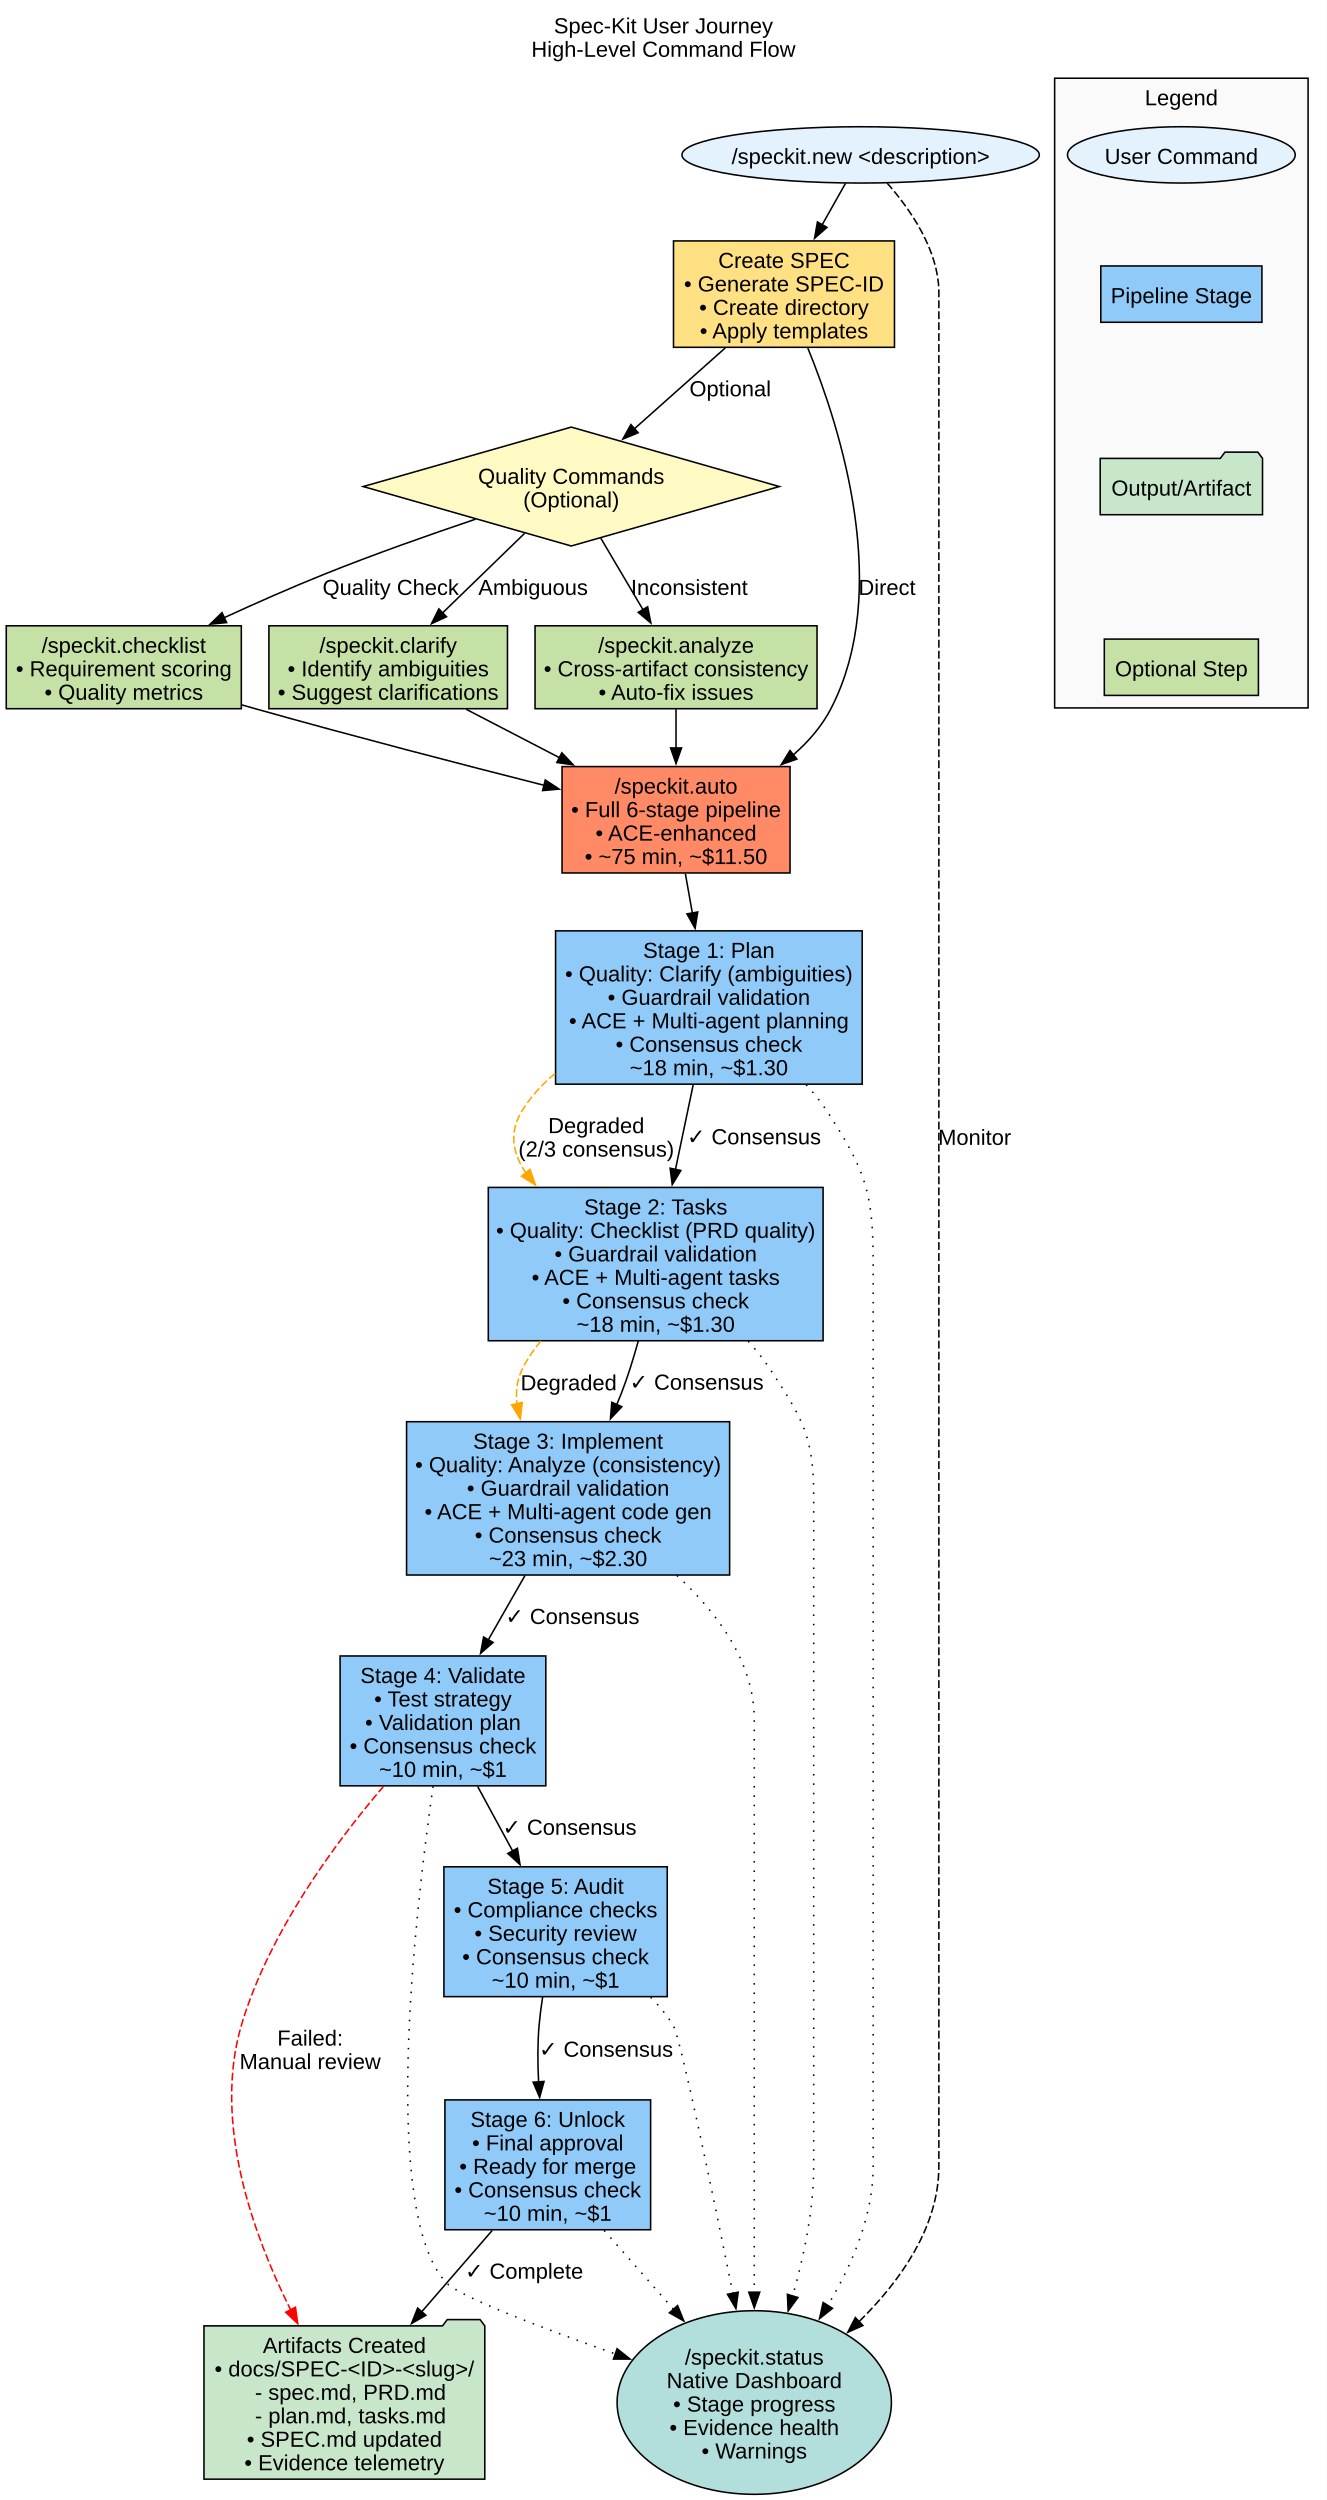
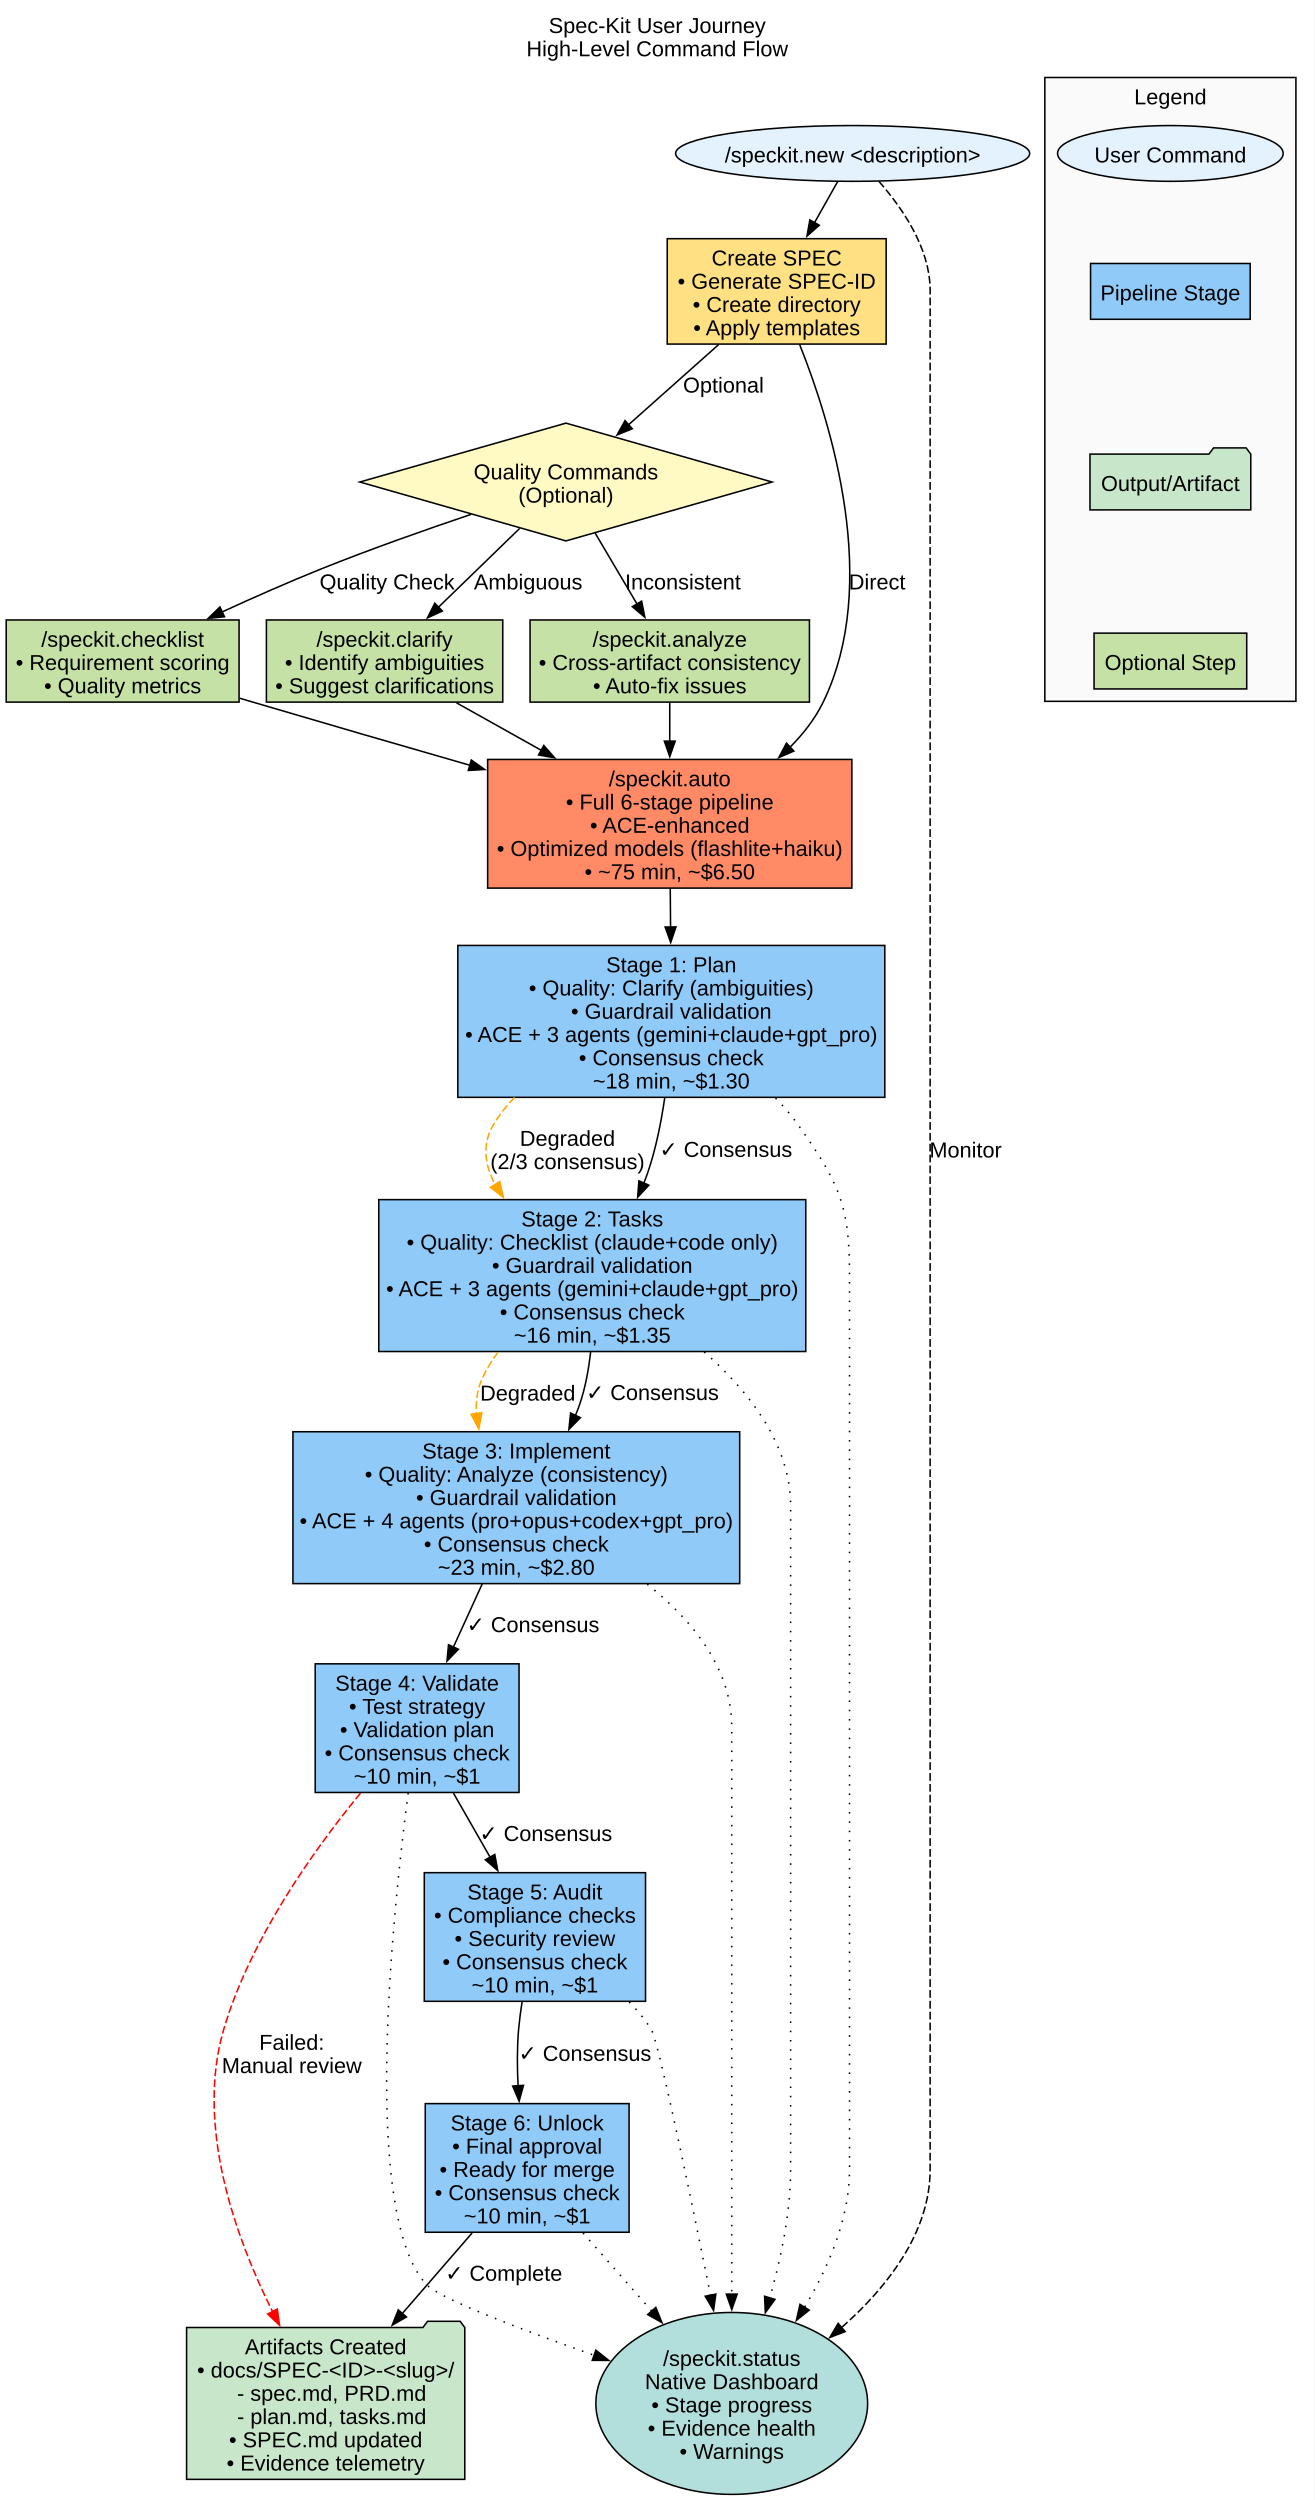
- <svg xmlns="http://www.w3.org/2000/svg" width="848pt" height="1598pt" viewBox="0.00 0.00 848.00 1598.00">
-   <g id="graph0" class="graph" transform="scale(1 1) rotate(0) translate(4 1594.38)">
-     <polygon fill="white" stroke="none" points="-4,4 -4,-1594.38 844.12,-1594.38 844.12,4 -4,4" />
-     <text xml:space="preserve" text-anchor="middle" x="420.06" y="-1573.08" font-family="Arial" font-size="14.00">Spec-Kit User Journey</text>
-     <text xml:space="preserve" text-anchor="middle" x="420.06" y="-1558.08" font-family="Arial" font-size="14.00">High-Level Command Flow</text>
+ <svg xmlns="http://www.w3.org/2000/svg" width="848pt" height="1613pt" viewBox="0.00 0.00 848.00 1613.00">
+   <g id="graph0" class="graph" transform="scale(1 1) rotate(0) translate(4 1609.38)">
+     <polygon fill="white" stroke="none" points="-4,4 -4,-1609.38 844.12,-1609.38 844.12,4 -4,4" />
+     <text xml:space="preserve" text-anchor="middle" x="420.06" y="-1588.08" font-family="Arial" font-size="14.00">Spec-Kit User Journey</text>
+     <text xml:space="preserve" text-anchor="middle" x="420.06" y="-1573.08" font-family="Arial" font-size="14.00">High-Level Command Flow</text>
    <g id="clust1" class="cluster">
-       <polygon fill="#fafafa" stroke="black" points="670.12,-1141.88 670.12,-1544.38 832.12,-1544.38 832.12,-1141.88 670.12,-1141.88" />
-       <text xml:space="preserve" text-anchor="middle" x="751.12" y="-1527.08" font-family="Arial" font-size="14.00">Legend</text>
+       <polygon fill="#fafafa" stroke="black" points="670.12,-1156.88 670.12,-1559.38 832.12,-1559.38 832.12,-1156.88 670.12,-1156.88" />
+       <text xml:space="preserve" text-anchor="middle" x="751.12" y="-1542.08" font-family="Arial" font-size="14.00">Legend</text>
    </g>
    <g id="node1" class="node">
-       <ellipse fill="#e3f2fd" stroke="black" cx="546.12" cy="-1495.38" rx="114.23" ry="18" />
-       <text xml:space="preserve" text-anchor="middle" x="546.12" y="-1489.58" font-family="Arial" font-size="14.00">/speckit.new &lt;description&gt;</text>
+       <ellipse fill="#e3f2fd" stroke="black" cx="546.12" cy="-1510.38" rx="114.23" ry="18" />
+       <text xml:space="preserve" text-anchor="middle" x="546.12" y="-1504.58" font-family="Arial" font-size="14.00">/speckit.new &lt;description&gt;</text>
    </g>
    <g id="node2" class="node">
-       <polygon fill="#ffe082" stroke="black" points="567.75,-1440.38 426.5,-1440.38 426.5,-1372.38 567.75,-1372.38 567.75,-1440.38" />
-       <text xml:space="preserve" text-anchor="middle" x="497.12" y="-1423.08" font-family="Arial" font-size="14.00">Create SPEC</text>
-       <text xml:space="preserve" text-anchor="middle" x="497.12" y="-1408.08" font-family="Arial" font-size="14.00">• Generate SPEC-ID</text>
-       <text xml:space="preserve" text-anchor="middle" x="497.12" y="-1393.08" font-family="Arial" font-size="14.00">• Create directory</text>
-       <text xml:space="preserve" text-anchor="middle" x="497.12" y="-1378.08" font-family="Arial" font-size="14.00">• Apply templates</text>
+       <polygon fill="#ffe082" stroke="black" points="567.75,-1455.38 426.5,-1455.38 426.5,-1387.38 567.75,-1387.38 567.75,-1455.38" />
+       <text xml:space="preserve" text-anchor="middle" x="497.12" y="-1438.08" font-family="Arial" font-size="14.00">Create SPEC</text>
+       <text xml:space="preserve" text-anchor="middle" x="497.12" y="-1423.08" font-family="Arial" font-size="14.00">• Generate SPEC-ID</text>
+       <text xml:space="preserve" text-anchor="middle" x="497.12" y="-1408.08" font-family="Arial" font-size="14.00">• Create directory</text>
+       <text xml:space="preserve" text-anchor="middle" x="497.12" y="-1393.08" font-family="Arial" font-size="14.00">• Apply templates</text>
    </g>
    <g id="edge1" class="edge">
-       <path fill="none" stroke="black" d="M536.44,-1477.19C532.1,-1469.47 526.75,-1459.98 521.42,-1450.52" />
-       <polygon fill="black" stroke="black" points="524.61,-1449.05 516.66,-1442.06 518.51,-1452.49 524.61,-1449.05" />
+       <path fill="none" stroke="black" d="M536.44,-1492.19C532.1,-1484.47 526.75,-1474.98 521.42,-1465.52" />
+       <polygon fill="black" stroke="black" points="524.61,-1464.05 516.66,-1457.06 518.51,-1467.49 524.61,-1464.05" />
    </g>
    <g id="node15" class="node">
-       <ellipse fill="#b2dfdb" stroke="black" cx="478.12" cy="-58.69" rx="87.68" ry="58.69" />
-       <text xml:space="preserve" text-anchor="middle" x="478.12" y="-82.89" font-family="Arial" font-size="14.00">/speckit.status</text>
-       <text xml:space="preserve" text-anchor="middle" x="478.12" y="-67.89" font-family="Arial" font-size="14.00">Native Dashboard</text>
-       <text xml:space="preserve" text-anchor="middle" x="478.12" y="-52.89" font-family="Arial" font-size="14.00">• Stage progress</text>
-       <text xml:space="preserve" text-anchor="middle" x="478.12" y="-37.89" font-family="Arial" font-size="14.00">• Evidence health</text>
-       <text xml:space="preserve" text-anchor="middle" x="478.12" y="-22.89" font-family="Arial" font-size="14.00">• Warnings</text>
+       <ellipse fill="#b2dfdb" stroke="black" cx="468.12" cy="-58.69" rx="87.68" ry="58.69" />
+       <text xml:space="preserve" text-anchor="middle" x="468.12" y="-82.89" font-family="Arial" font-size="14.00">/speckit.status</text>
+       <text xml:space="preserve" text-anchor="middle" x="468.12" y="-67.89" font-family="Arial" font-size="14.00">Native Dashboard</text>
+       <text xml:space="preserve" text-anchor="middle" x="468.12" y="-52.89" font-family="Arial" font-size="14.00">• Stage progress</text>
+       <text xml:space="preserve" text-anchor="middle" x="468.12" y="-37.89" font-family="Arial" font-size="14.00">• Evidence health</text>
+       <text xml:space="preserve" text-anchor="middle" x="468.12" y="-22.89" font-family="Arial" font-size="14.00">• Warnings</text>
    </g>
    <g id="edge17" class="edge">
-       <path fill="none" stroke="black" stroke-dasharray="5,2" d="M563.05,-1477.37C577.56,-1460.92 596.12,-1434.56 596.12,-1407.38 596.12,-1407.38 596.12,-1407.38 596.12,-209.63 596.12,-171.05 571.71,-136.55 545.09,-110.39" />
-       <polygon fill="black" stroke="black" points="547.55,-107.9 537.88,-103.58 542.75,-112.99 547.55,-107.9" />
+       <path fill="none" stroke="black" stroke-dasharray="5,2" d="M563.05,-1492.37C577.56,-1475.92 596.12,-1449.56 596.12,-1422.38 596.12,-1422.38 596.12,-1422.38 596.12,-209.63 596.12,-168.8 568.33,-133.47 538.65,-107.37" />
+       <polygon fill="black" stroke="black" points="541.3,-105.03 531.41,-101.24 536.78,-110.37 541.3,-105.03" />
      <text xml:space="preserve" text-anchor="middle" x="619" y="-862.58" font-family="Arial" font-size="14.00">Monitor</text>
    </g>
    <g id="node3" class="node">
-       <polygon fill="#fff9c4" stroke="black" points="361.12,-1321.38 228.13,-1283.38 361.12,-1245.38 494.12,-1283.38 361.12,-1321.38" />
-       <text xml:space="preserve" text-anchor="middle" x="361.12" y="-1285.08" font-family="Arial" font-size="14.00">Quality Commands</text>
-       <text xml:space="preserve" text-anchor="middle" x="361.12" y="-1270.08" font-family="Arial" font-size="14.00">(Optional)</text>
+       <polygon fill="#fff9c4" stroke="black" points="361.12,-1336.38 228.13,-1298.38 361.12,-1260.38 494.12,-1298.38 361.12,-1336.38" />
+       <text xml:space="preserve" text-anchor="middle" x="361.12" y="-1300.08" font-family="Arial" font-size="14.00">Quality Commands</text>
+       <text xml:space="preserve" text-anchor="middle" x="361.12" y="-1285.08" font-family="Arial" font-size="14.00">(Optional)</text>
    </g>
    <g id="edge2" class="edge">
-       <path fill="none" stroke="black" d="M459.6,-1372C441.47,-1355.86 419.68,-1336.48 401.22,-1320.05" />
-       <polygon fill="black" stroke="black" points="403.92,-1317.77 394.13,-1313.74 399.27,-1323 403.92,-1317.77" />
-       <text xml:space="preserve" text-anchor="middle" x="462.77" y="-1341.08" font-family="Arial" font-size="14.00">Optional</text>
+       <path fill="none" stroke="black" d="M459.6,-1387C441.47,-1370.86 419.68,-1351.48 401.22,-1335.05" />
+       <polygon fill="black" stroke="black" points="403.92,-1332.77 394.13,-1328.74 399.27,-1338 403.92,-1332.77" />
+       <text xml:space="preserve" text-anchor="middle" x="462.77" y="-1356.08" font-family="Arial" font-size="14.00">Optional</text>
    </g>
    <g id="node7" class="node">
-       <polygon fill="#ff8a65" stroke="black" points="501,-1104.38 355.25,-1104.38 355.25,-1036.38 501,-1036.38 501,-1104.38" />
-       <text xml:space="preserve" text-anchor="middle" x="428.12" y="-1087.08" font-family="Arial" font-size="14.00">/speckit.auto</text>
-       <text xml:space="preserve" text-anchor="middle" x="428.12" y="-1072.08" font-family="Arial" font-size="14.00">• Full 6-stage pipeline</text>
-       <text xml:space="preserve" text-anchor="middle" x="428.12" y="-1057.08" font-family="Arial" font-size="14.00">• ACE-enhanced</text>
-       <text xml:space="preserve" text-anchor="middle" x="428.12" y="-1042.08" font-family="Arial" font-size="14.00">• ~75 min, ~$11.50</text>
+       <polygon fill="#ff8a65" stroke="black" points="545.62,-1119.38 310.62,-1119.38 310.62,-1036.38 545.62,-1036.38 545.62,-1119.38" />
+       <text xml:space="preserve" text-anchor="middle" x="428.12" y="-1102.08" font-family="Arial" font-size="14.00">/speckit.auto</text>
+       <text xml:space="preserve" text-anchor="middle" x="428.12" y="-1087.08" font-family="Arial" font-size="14.00">• Full 6-stage pipeline</text>
+       <text xml:space="preserve" text-anchor="middle" x="428.12" y="-1072.08" font-family="Arial" font-size="14.00">• ACE-enhanced</text>
+       <text xml:space="preserve" text-anchor="middle" x="428.12" y="-1057.08" font-family="Arial" font-size="14.00">• Optimized models (flashlite+haiku)</text>
+       <text xml:space="preserve" text-anchor="middle" x="428.12" y="-1042.08" font-family="Arial" font-size="14.00">• ~75 min, ~$6.50</text>
    </g>
    <g id="edge3" class="edge">
-       <path fill="none" stroke="black" d="M512.34,-1371.94C533.75,-1319.6 566.04,-1216.55 527.12,-1141.38 521.29,-1130.1 512.7,-1120.25 502.99,-1111.78" />
-       <polygon fill="black" stroke="black" points="505.36,-1109.2 495.38,-1105.65 500.97,-1114.65 505.36,-1109.2" />
-       <text xml:space="preserve" text-anchor="middle" x="562.97" y="-1214.08" font-family="Arial" font-size="14.00">Direct</text>
+       <path fill="none" stroke="black" d="M511.9,-1387.16C532.71,-1335.12 564.19,-1232.48 527.12,-1156.38 521.86,-1145.56 514.26,-1135.81 505.6,-1127.17" />
+       <polygon fill="black" stroke="black" points="508.19,-1124.8 498.48,-1120.57 503.43,-1129.93 508.19,-1124.8" />
+       <text xml:space="preserve" text-anchor="middle" x="561.9" y="-1229.08" font-family="Arial" font-size="14.00">Direct</text>
    </g>
    <g id="node4" class="node">
-       <polygon fill="#c5e1a5" stroke="black" points="320.38,-1194.38 167.88,-1194.38 167.88,-1141.38 320.38,-1141.38 320.38,-1194.38" />
-       <text xml:space="preserve" text-anchor="middle" x="244.12" y="-1177.08" font-family="Arial" font-size="14.00">/speckit.clarify</text>
-       <text xml:space="preserve" text-anchor="middle" x="244.12" y="-1162.08" font-family="Arial" font-size="14.00">• Identify ambiguities</text>
-       <text xml:space="preserve" text-anchor="middle" x="244.12" y="-1147.08" font-family="Arial" font-size="14.00">• Suggest clarifications</text>
+       <polygon fill="#c5e1a5" stroke="black" points="320.38,-1209.38 167.88,-1209.38 167.88,-1156.38 320.38,-1156.38 320.38,-1209.38" />
+       <text xml:space="preserve" text-anchor="middle" x="244.12" y="-1192.08" font-family="Arial" font-size="14.00">/speckit.clarify</text>
+       <text xml:space="preserve" text-anchor="middle" x="244.12" y="-1177.08" font-family="Arial" font-size="14.00">• Identify ambiguities</text>
+       <text xml:space="preserve" text-anchor="middle" x="244.12" y="-1162.08" font-family="Arial" font-size="14.00">• Suggest clarifications</text>
    </g>
    <g id="edge4" class="edge">
-       <path fill="none" stroke="black" d="M331.3,-1253.45C315.24,-1237.87 295.35,-1218.57 278.63,-1202.35" />
-       <polygon fill="black" stroke="black" points="281.4,-1200.17 271.79,-1195.72 276.53,-1205.19 281.4,-1200.17" />
-       <text xml:space="preserve" text-anchor="middle" x="336.75" y="-1214.08" font-family="Arial" font-size="14.00">Ambiguous</text>
+       <path fill="none" stroke="black" d="M331.3,-1268.45C315.24,-1252.87 295.35,-1233.57 278.63,-1217.35" />
+       <polygon fill="black" stroke="black" points="281.4,-1215.17 271.79,-1210.72 276.53,-1220.19 281.4,-1215.17" />
+       <text xml:space="preserve" text-anchor="middle" x="336.75" y="-1229.08" font-family="Arial" font-size="14.00">Ambiguous</text>
    </g>
    <g id="node5" class="node">
-       <polygon fill="#c5e1a5" stroke="black" points="518.25,-1194.38 338,-1194.38 338,-1141.38 518.25,-1141.38 518.25,-1194.38" />
-       <text xml:space="preserve" text-anchor="middle" x="428.12" y="-1177.08" font-family="Arial" font-size="14.00">/speckit.analyze</text>
-       <text xml:space="preserve" text-anchor="middle" x="428.12" y="-1162.08" font-family="Arial" font-size="14.00">• Cross-artifact consistency</text>
-       <text xml:space="preserve" text-anchor="middle" x="428.12" y="-1147.08" font-family="Arial" font-size="14.00">• Auto-fix issues</text>
+       <polygon fill="#c5e1a5" stroke="black" points="518.25,-1209.38 338,-1209.38 338,-1156.38 518.25,-1156.38 518.25,-1209.38" />
+       <text xml:space="preserve" text-anchor="middle" x="428.12" y="-1192.08" font-family="Arial" font-size="14.00">/speckit.analyze</text>
+       <text xml:space="preserve" text-anchor="middle" x="428.12" y="-1177.08" font-family="Arial" font-size="14.00">• Cross-artifact consistency</text>
+       <text xml:space="preserve" text-anchor="middle" x="428.12" y="-1162.08" font-family="Arial" font-size="14.00">• Auto-fix issues</text>
    </g>
    <g id="edge5" class="edge">
-       <path fill="none" stroke="black" d="M379.97,-1250.46C388.39,-1236.18 398.36,-1219.3 407.04,-1204.6" />
-       <polygon fill="black" stroke="black" points="409.97,-1206.53 412.04,-1196.14 403.94,-1202.97 409.97,-1206.53" />
-       <text xml:space="preserve" text-anchor="middle" x="436.63" y="-1214.08" font-family="Arial" font-size="14.00">Inconsistent</text>
+       <path fill="none" stroke="black" d="M379.97,-1265.46C388.39,-1251.18 398.36,-1234.3 407.04,-1219.6" />
+       <polygon fill="black" stroke="black" points="409.97,-1221.53 412.04,-1211.14 403.94,-1217.97 409.97,-1221.53" />
+       <text xml:space="preserve" text-anchor="middle" x="436.63" y="-1229.08" font-family="Arial" font-size="14.00">Inconsistent</text>
    </g>
    <g id="node6" class="node">
-       <polygon fill="#c5e1a5" stroke="black" points="150.25,-1194.38 0,-1194.38 0,-1141.38 150.25,-1141.38 150.25,-1194.38" />
-       <text xml:space="preserve" text-anchor="middle" x="75.12" y="-1177.08" font-family="Arial" font-size="14.00">/speckit.checklist</text>
-       <text xml:space="preserve" text-anchor="middle" x="75.12" y="-1162.08" font-family="Arial" font-size="14.00">• Requirement scoring</text>
-       <text xml:space="preserve" text-anchor="middle" x="75.12" y="-1147.08" font-family="Arial" font-size="14.00">• Quality metrics</text>
+       <polygon fill="#c5e1a5" stroke="black" points="150.25,-1209.38 0,-1209.38 0,-1156.38 150.25,-1156.38 150.25,-1209.38" />
+       <text xml:space="preserve" text-anchor="middle" x="75.12" y="-1192.08" font-family="Arial" font-size="14.00">/speckit.checklist</text>
+       <text xml:space="preserve" text-anchor="middle" x="75.12" y="-1177.08" font-family="Arial" font-size="14.00">• Requirement scoring</text>
+       <text xml:space="preserve" text-anchor="middle" x="75.12" y="-1162.08" font-family="Arial" font-size="14.00">• Quality metrics</text>
    </g>
    <g id="edge6" class="edge">
-       <path fill="none" stroke="black" d="M299.96,-1262.52C270.52,-1252.6 234.87,-1240.02 203.38,-1227.38 182.29,-1218.92 159.64,-1208.9 139.33,-1199.57" />
-       <polygon fill="black" stroke="black" points="140.85,-1196.42 130.31,-1195.4 137.92,-1202.78 140.85,-1196.42" />
-       <text xml:space="preserve" text-anchor="middle" x="245.75" y="-1214.08" font-family="Arial" font-size="14.00">Quality Check</text>
+       <path fill="none" stroke="black" d="M299.96,-1277.52C270.52,-1267.6 234.87,-1255.02 203.38,-1242.38 182.29,-1233.92 159.64,-1223.9 139.33,-1214.57" />
+       <polygon fill="black" stroke="black" points="140.85,-1211.42 130.31,-1210.4 137.92,-1217.78 140.85,-1211.42" />
+       <text xml:space="preserve" text-anchor="middle" x="245.75" y="-1229.08" font-family="Arial" font-size="14.00">Quality Check</text>
    </g>
    <g id="edge7" class="edge">
-       <path fill="none" stroke="black" d="M293.92,-1141.04C312.31,-1131.49 333.57,-1120.45 353.68,-1110.02" />
-       <polygon fill="black" stroke="black" points="355.14,-1113.2 362.41,-1105.49 351.92,-1106.99 355.14,-1113.2" />
+       <path fill="none" stroke="black" d="M290.56,-1155.89C307.16,-1146.59 326.41,-1135.82 345.16,-1125.32" />
+       <polygon fill="black" stroke="black" points="346.87,-1128.38 353.88,-1120.44 343.45,-1122.27 346.87,-1128.38" />
    </g>
    <g id="edge8" class="edge">
-       <path fill="none" stroke="black" d="M428.12,-1141.04C428.12,-1133.36 428.12,-1124.73 428.12,-1116.22" />
-       <polygon fill="black" stroke="black" points="431.63,-1116.31 428.13,-1106.31 424.63,-1116.31 431.63,-1116.31" />
+       <path fill="none" stroke="black" d="M428.12,-1155.89C428.12,-1148.26 428.12,-1139.64 428.12,-1131" />
+       <polygon fill="black" stroke="black" points="431.63,-1131.21 428.13,-1121.21 424.63,-1131.21 431.63,-1131.21" />
    </g>
    <g id="edge9" class="edge">
-       <path fill="none" stroke="black" d="M150.64,-1143.8C153.5,-1142.97 156.34,-1142.17 159.12,-1141.38 220.7,-1124.03 290.64,-1105.88 343.77,-1092.41" />
-       <polygon fill="black" stroke="black" points="344.54,-1095.82 353.37,-1089.98 342.82,-1089.04 344.54,-1095.82" />
+       <path fill="none" stroke="black" d="M150.67,-1158.89C153.52,-1158.04 156.35,-1157.2 159.12,-1156.38 204.76,-1142.88 254.85,-1128.37 299.3,-1115.59" />
+       <polygon fill="black" stroke="black" points="300.07,-1119.01 308.72,-1112.89 298.14,-1112.28 300.07,-1119.01" />
    </g>
    <g id="node8" class="node">
-       <polygon fill="#90caf9" stroke="black" points="547.12,-999.38 351.12,-999.38 351.12,-901.38 547.12,-901.38 547.12,-999.38" />
-       <text xml:space="preserve" text-anchor="middle" x="449.12" y="-982.08" font-family="Arial" font-size="14.00">Stage 1: Plan</text>
-       <text xml:space="preserve" text-anchor="middle" x="449.12" y="-967.08" font-family="Arial" font-size="14.00">• Quality: Clarify (ambiguities)</text>
-       <text xml:space="preserve" text-anchor="middle" x="449.12" y="-952.08" font-family="Arial" font-size="14.00">• Guardrail validation</text>
-       <text xml:space="preserve" text-anchor="middle" x="449.12" y="-937.08" font-family="Arial" font-size="14.00">• ACE + Multi-agent planning</text>
-       <text xml:space="preserve" text-anchor="middle" x="449.12" y="-922.08" font-family="Arial" font-size="14.00">• Consensus check</text>
-       <text xml:space="preserve" text-anchor="middle" x="449.12" y="-907.08" font-family="Arial" font-size="14.00">~18 min, ~$1.30</text>
+       <polygon fill="#90caf9" stroke="black" points="566.88,-999.38 291.38,-999.38 291.38,-901.38 566.88,-901.38 566.88,-999.38" />
+       <text xml:space="preserve" text-anchor="middle" x="429.12" y="-982.08" font-family="Arial" font-size="14.00">Stage 1: Plan</text>
+       <text xml:space="preserve" text-anchor="middle" x="429.12" y="-967.08" font-family="Arial" font-size="14.00">• Quality: Clarify (ambiguities)</text>
+       <text xml:space="preserve" text-anchor="middle" x="429.12" y="-952.08" font-family="Arial" font-size="14.00">• Guardrail validation</text>
+       <text xml:space="preserve" text-anchor="middle" x="429.12" y="-937.08" font-family="Arial" font-size="14.00">• ACE + 3 agents (gemini+claude+gpt_pro)</text>
+       <text xml:space="preserve" text-anchor="middle" x="429.12" y="-922.08" font-family="Arial" font-size="14.00">• Consensus check</text>
+       <text xml:space="preserve" text-anchor="middle" x="429.12" y="-907.08" font-family="Arial" font-size="14.00">~18 min, ~$1.30</text>
    </g>
    <g id="edge10" class="edge">
-       <path fill="none" stroke="black" d="M434.09,-1035.88C435.49,-1028.02 437.02,-1019.4 438.55,-1010.78" />
-       <polygon fill="black" stroke="black" points="441.99,-1011.45 440.3,-1000.99 435.1,-1010.22 441.99,-1011.45" />
+       <path fill="none" stroke="black" d="M428.45,-1036.13C428.51,-1028.16 428.58,-1019.65 428.65,-1011.21" />
+       <polygon fill="black" stroke="black" points="432.15,-1011.33 428.73,-1001.31 425.15,-1011.28 432.15,-1011.33" />
    </g>
    <g id="node9" class="node">
-       <polygon fill="#90caf9" stroke="black" points="522.12,-835.38 308.12,-835.38 308.12,-737.38 522.12,-737.38 522.12,-835.38" />
-       <text xml:space="preserve" text-anchor="middle" x="415.12" y="-818.08" font-family="Arial" font-size="14.00">Stage 2: Tasks</text>
-       <text xml:space="preserve" text-anchor="middle" x="415.12" y="-803.08" font-family="Arial" font-size="14.00">• Quality: Checklist (PRD quality)</text>
-       <text xml:space="preserve" text-anchor="middle" x="415.12" y="-788.08" font-family="Arial" font-size="14.00">• Guardrail validation</text>
-       <text xml:space="preserve" text-anchor="middle" x="415.12" y="-773.08" font-family="Arial" font-size="14.00">• ACE + Multi-agent tasks</text>
-       <text xml:space="preserve" text-anchor="middle" x="415.12" y="-758.08" font-family="Arial" font-size="14.00">• Consensus check</text>
-       <text xml:space="preserve" text-anchor="middle" x="415.12" y="-743.08" font-family="Arial" font-size="14.00">~18 min, ~$1.30</text>
+       <polygon fill="#90caf9" stroke="black" points="515.88,-835.38 240.38,-835.38 240.38,-737.38 515.88,-737.38 515.88,-835.38" />
+       <text xml:space="preserve" text-anchor="middle" x="378.12" y="-818.08" font-family="Arial" font-size="14.00">Stage 2: Tasks</text>
+       <text xml:space="preserve" text-anchor="middle" x="378.12" y="-803.08" font-family="Arial" font-size="14.00">• Quality: Checklist (claude+code only)</text>
+       <text xml:space="preserve" text-anchor="middle" x="378.12" y="-788.08" font-family="Arial" font-size="14.00">• Guardrail validation</text>
+       <text xml:space="preserve" text-anchor="middle" x="378.12" y="-773.08" font-family="Arial" font-size="14.00">• ACE + 3 agents (gemini+claude+gpt_pro)</text>
+       <text xml:space="preserve" text-anchor="middle" x="378.12" y="-758.08" font-family="Arial" font-size="14.00">• Consensus check</text>
+       <text xml:space="preserve" text-anchor="middle" x="378.12" y="-743.08" font-family="Arial" font-size="14.00">~16 min, ~$1.35</text>
    </g>
    <g id="edge11" class="edge">
-       <path fill="none" stroke="black" d="M439.09,-901.03C435.91,-885.78 432.38,-868.87 429.12,-853.38 428.67,-851.23 428.21,-849.04 427.75,-846.83" />
-       <polygon fill="black" stroke="black" points="431.19,-846.22 425.7,-837.16 424.35,-847.66 431.19,-846.22" />
-       <text xml:space="preserve" text-anchor="middle" x="477.95" y="-862.95" font-family="Arial" font-size="14.00">✓ Consensus</text>
+       <path fill="none" stroke="black" d="M424.9,-901.24C422.67,-885.69 419.28,-868.56 414.12,-853.38 413.28,-850.88 412.34,-848.36 411.32,-845.84" />
+       <polygon fill="black" stroke="black" points="414.64,-844.68 407.42,-836.93 408.23,-847.49 414.64,-844.68" />
+       <text xml:space="preserve" text-anchor="middle" x="464.31" y="-862.95" font-family="Arial" font-size="14.00">✓ Consensus</text>
    </g>
    <g id="edge24" class="edge">
-       <path fill="none" stroke="orange" stroke-dasharray="5,2" d="M350.87,-908.24C342.29,-901.13 334.75,-892.9 329.12,-883.38 321.15,-869.9 323.97,-856.61 332.28,-844.42" />
-       <polygon fill="orange" stroke="orange" points="334.75,-846.92 338.27,-836.93 329.29,-842.55 334.75,-846.92" />
-       <text xml:space="preserve" text-anchor="middle" x="377.12" y="-870.08" font-family="Arial" font-size="14.00">Degraded</text>
-       <text xml:space="preserve" text-anchor="middle" x="377.12" y="-855.08" font-family="Arial" font-size="14.00">(2/3 consensus)</text>
+       <path fill="none" stroke="orange" stroke-dasharray="5,2" d="M328.03,-901.35C322.67,-895.93 317.93,-889.95 314.12,-883.38 306.77,-870.67 308.87,-857.37 315.62,-844.85" />
+       <polygon fill="orange" stroke="orange" points="318.37,-847.05 320.8,-836.74 312.47,-843.29 318.37,-847.05" />
+       <text xml:space="preserve" text-anchor="middle" x="362.12" y="-870.08" font-family="Arial" font-size="14.00">Degraded</text>
+       <text xml:space="preserve" text-anchor="middle" x="362.12" y="-855.08" font-family="Arial" font-size="14.00">(2/3 consensus)</text>
    </g>
    <g id="edge18" class="edge">
-       <path fill="none" stroke="black" stroke-dasharray="1,5" d="M511.3,-901.04C516.41,-895.46 521.14,-889.54 525.12,-883.38 549.35,-845.96 554.12,-831.95 554.12,-787.38 554.12,-787.38 554.12,-787.38 554.12,-209.63 554.12,-178.19 540.66,-146.65 525.07,-120.67" />
-       <polygon fill="black" stroke="black" points="528.09,-118.9 519.82,-112.28 522.16,-122.62 528.09,-118.9" />
+       <path fill="none" stroke="black" stroke-dasharray="1,5" d="M496.38,-900.89C501.79,-895.37 506.82,-889.51 511.12,-883.38 537.05,-846.45 544.12,-832.5 544.12,-787.38 544.12,-787.38 544.12,-787.38 544.12,-209.63 544.12,-178.19 530.66,-146.65 515.07,-120.67" />
+       <polygon fill="black" stroke="black" points="518.09,-118.9 509.82,-112.28 512.16,-122.62 518.09,-118.9" />
    </g>
    <g id="node10" class="node">
-       <polygon fill="#90caf9" stroke="black" points="462.38,-685.63 255.88,-685.63 255.88,-587.63 462.38,-587.63 462.38,-685.63" />
-       <text xml:space="preserve" text-anchor="middle" x="359.12" y="-668.33" font-family="Arial" font-size="14.00">Stage 3: Implement</text>
-       <text xml:space="preserve" text-anchor="middle" x="359.12" y="-653.33" font-family="Arial" font-size="14.00">• Quality: Analyze (consistency)</text>
-       <text xml:space="preserve" text-anchor="middle" x="359.12" y="-638.33" font-family="Arial" font-size="14.00">• Guardrail validation</text>
-       <text xml:space="preserve" text-anchor="middle" x="359.12" y="-623.33" font-family="Arial" font-size="14.00">• ACE + Multi-agent code gen</text>
-       <text xml:space="preserve" text-anchor="middle" x="359.12" y="-608.33" font-family="Arial" font-size="14.00">• Consensus check</text>
-       <text xml:space="preserve" text-anchor="middle" x="359.12" y="-593.33" font-family="Arial" font-size="14.00">~23 min, ~$2.30</text>
+       <polygon fill="#90caf9" stroke="black" points="473.25,-685.63 185,-685.63 185,-587.63 473.25,-587.63 473.25,-685.63" />
+       <text xml:space="preserve" text-anchor="middle" x="329.12" y="-668.33" font-family="Arial" font-size="14.00">Stage 3: Implement</text>
+       <text xml:space="preserve" text-anchor="middle" x="329.12" y="-653.33" font-family="Arial" font-size="14.00">• Quality: Analyze (consistency)</text>
+       <text xml:space="preserve" text-anchor="middle" x="329.12" y="-638.33" font-family="Arial" font-size="14.00">• Guardrail validation</text>
+       <text xml:space="preserve" text-anchor="middle" x="329.12" y="-623.33" font-family="Arial" font-size="14.00">• ACE + 4 agents (pro+opus+codex+gpt_pro)</text>
+       <text xml:space="preserve" text-anchor="middle" x="329.12" y="-608.33" font-family="Arial" font-size="14.00">• Consensus check</text>
+       <text xml:space="preserve" text-anchor="middle" x="329.12" y="-593.33" font-family="Arial" font-size="14.00">~23 min, ~$2.80</text>
    </g>
    <g id="edge12" class="edge">
-       <path fill="none" stroke="black" d="M404.01,-737.28C400.92,-726.09 397.26,-714.32 393.12,-703.63 392.22,-701.29 391.25,-698.92 390.24,-696.54" />
-       <polygon fill="black" stroke="black" points="393.47,-695.19 386.18,-687.49 387.08,-698.05 393.47,-695.19" />
-       <text xml:space="preserve" text-anchor="middle" x="441.27" y="-706.08" font-family="Arial" font-size="14.00">✓ Consensus</text>
+       <path fill="none" stroke="black" d="M377.08,-737.05C375.83,-725.87 373.69,-714.16 370.12,-703.63 369.27,-701.1 368.3,-698.56 367.23,-696.04" />
+       <polygon fill="black" stroke="black" points="370.48,-694.7 363.06,-687.14 364.14,-697.68 370.48,-694.7" />
+       <text xml:space="preserve" text-anchor="middle" x="416.94" y="-706.08" font-family="Arial" font-size="14.00">✓ Consensus</text>
    </g>
    <g id="edge25" class="edge">
-       <path fill="none" stroke="orange" stroke-dasharray="5,2" d="M341.77,-737.2C337.09,-731.71 333.01,-725.77 329.88,-719.38 326.4,-712.29 325.57,-704.67 326.45,-697.05" />
-       <polygon fill="orange" stroke="orange" points="329.84,-697.92 328.54,-687.41 323,-696.44 329.84,-697.92" />
-       <text xml:space="preserve" text-anchor="middle" x="359.5" y="-705.7" font-family="Arial" font-size="14.00">Degraded</text>
+       <path fill="none" stroke="orange" stroke-dasharray="5,2" d="M317.32,-736.91C313.17,-731.42 309.57,-725.56 306.88,-719.38 303.83,-712.4 302.92,-704.89 303.42,-697.37" />
+       <polygon fill="orange" stroke="orange" points="306.88,-697.9 304.92,-687.48 299.96,-696.84 306.88,-697.9" />
+       <text xml:space="preserve" text-anchor="middle" x="336.5" y="-705.7" font-family="Arial" font-size="14.00">Degraded</text>
    </g>
    <g id="edge19" class="edge">
-       <path fill="none" stroke="black" stroke-dasharray="1,5" d="M474.24,-737.08C479.34,-731.45 484.08,-725.51 488.12,-719.38 509.26,-687.32 516.12,-676.04 516.12,-637.63 516.12,-637.63 516.12,-637.63 516.12,-209.63 516.12,-181.9 509.94,-152.15 502.57,-126.52" />
-       <polygon fill="black" stroke="black" points="506.01,-125.82 499.78,-117.25 499.31,-127.84 506.01,-125.82" />
+       <path fill="none" stroke="black" stroke-dasharray="1,5" d="M450.35,-737.12C479.39,-711.61 506.12,-677.34 506.12,-637.63 506.12,-637.63 506.12,-637.63 506.12,-209.63 506.12,-181.9 499.94,-152.15 492.57,-126.52" />
+       <polygon fill="black" stroke="black" points="496.01,-125.82 489.78,-117.25 489.31,-127.84 496.01,-125.82" />
    </g>
    <g id="node11" class="node">
-       <polygon fill="#90caf9" stroke="black" points="344.88,-535.88 213.38,-535.88 213.38,-452.88 344.88,-452.88 344.88,-535.88" />
-       <text xml:space="preserve" text-anchor="middle" x="279.12" y="-518.58" font-family="Arial" font-size="14.00">Stage 4: Validate</text>
-       <text xml:space="preserve" text-anchor="middle" x="279.12" y="-503.58" font-family="Arial" font-size="14.00">• Test strategy</text>
-       <text xml:space="preserve" text-anchor="middle" x="279.12" y="-488.58" font-family="Arial" font-size="14.00">• Validation plan</text>
-       <text xml:space="preserve" text-anchor="middle" x="279.12" y="-473.58" font-family="Arial" font-size="14.00">• Consensus check</text>
-       <text xml:space="preserve" text-anchor="middle" x="279.12" y="-458.58" font-family="Arial" font-size="14.00">~10 min, ~$1</text>
+       <polygon fill="#90caf9" stroke="black" points="330.88,-535.88 199.38,-535.88 199.38,-452.88 330.88,-452.88 330.88,-535.88" />
+       <text xml:space="preserve" text-anchor="middle" x="265.12" y="-518.58" font-family="Arial" font-size="14.00">Stage 4: Validate</text>
+       <text xml:space="preserve" text-anchor="middle" x="265.12" y="-503.58" font-family="Arial" font-size="14.00">• Test strategy</text>
+       <text xml:space="preserve" text-anchor="middle" x="265.12" y="-488.58" font-family="Arial" font-size="14.00">• Validation plan</text>
+       <text xml:space="preserve" text-anchor="middle" x="265.12" y="-473.58" font-family="Arial" font-size="14.00">• Consensus check</text>
+       <text xml:space="preserve" text-anchor="middle" x="265.12" y="-458.58" font-family="Arial" font-size="14.00">~10 min, ~$1</text>
    </g>
    <g id="edge13" class="edge">
-       <path fill="none" stroke="black" d="M331.59,-587.36C323.96,-573.97 315.64,-559.4 307.94,-545.89" />
-       <polygon fill="black" stroke="black" points="311.19,-544.53 303.2,-537.58 305.11,-548 311.19,-544.53" />
-       <text xml:space="preserve" text-anchor="middle" x="361.88" y="-556.33" font-family="Arial" font-size="14.00">✓ Consensus</text>
+       <path fill="none" stroke="black" d="M307.1,-587.36C301.11,-574.23 294.6,-559.97 288.53,-546.68" />
+       <polygon fill="black" stroke="black" points="291.75,-545.29 284.41,-537.64 285.38,-548.19 291.75,-545.29" />
+       <text xml:space="preserve" text-anchor="middle" x="339.88" y="-556.33" font-family="Arial" font-size="14.00">✓ Consensus</text>
    </g>
    <g id="edge20" class="edge">
-       <path fill="none" stroke="black" stroke-dasharray="1,5" d="M428.69,-587.33C454.73,-563.3 478.12,-531.62 478.12,-495.38 478.12,-495.38 478.12,-495.38 478.12,-209.63 478.12,-183.33 478.12,-154.44 478.12,-129.09" />
-       <polygon fill="black" stroke="black" points="481.63,-129.23 478.13,-119.23 474.63,-129.23 481.63,-129.23" />
+       <path fill="none" stroke="black" stroke-dasharray="1,5" d="M413.59,-587.29C442.69,-564 468.12,-532.92 468.12,-495.38 468.12,-495.38 468.12,-495.38 468.12,-209.63 468.12,-183.33 468.12,-154.44 468.12,-129.09" />
+       <polygon fill="black" stroke="black" points="471.63,-129.23 468.13,-119.23 464.63,-129.23 471.63,-129.23" />
    </g>
    <g id="node12" class="node">
-       <polygon fill="#90caf9" stroke="black" points="422.5,-401.13 279.75,-401.13 279.75,-318.13 422.5,-318.13 422.5,-401.13" />
-       <text xml:space="preserve" text-anchor="middle" x="351.12" y="-383.83" font-family="Arial" font-size="14.00">Stage 5: Audit</text>
-       <text xml:space="preserve" text-anchor="middle" x="351.12" y="-368.83" font-family="Arial" font-size="14.00">• Compliance checks</text>
-       <text xml:space="preserve" text-anchor="middle" x="351.12" y="-353.83" font-family="Arial" font-size="14.00">• Security review</text>
-       <text xml:space="preserve" text-anchor="middle" x="351.12" y="-338.83" font-family="Arial" font-size="14.00">• Consensus check</text>
-       <text xml:space="preserve" text-anchor="middle" x="351.12" y="-323.83" font-family="Arial" font-size="14.00">~10 min, ~$1</text>
+       <polygon fill="#90caf9" stroke="black" points="412.5,-401.13 269.75,-401.13 269.75,-318.13 412.5,-318.13 412.5,-401.13" />
+       <text xml:space="preserve" text-anchor="middle" x="341.12" y="-383.83" font-family="Arial" font-size="14.00">Stage 5: Audit</text>
+       <text xml:space="preserve" text-anchor="middle" x="341.12" y="-368.83" font-family="Arial" font-size="14.00">• Compliance checks</text>
+       <text xml:space="preserve" text-anchor="middle" x="341.12" y="-353.83" font-family="Arial" font-size="14.00">• Security review</text>
+       <text xml:space="preserve" text-anchor="middle" x="341.12" y="-338.83" font-family="Arial" font-size="14.00">• Consensus check</text>
+       <text xml:space="preserve" text-anchor="middle" x="341.12" y="-323.83" font-family="Arial" font-size="14.00">~10 min, ~$1</text>
    </g>
    <g id="edge14" class="edge">
-       <path fill="none" stroke="black" d="M301.31,-452.47C308.43,-439.35 316.39,-424.67 323.83,-410.95" />
-       <polygon fill="black" stroke="black" points="326.72,-412.97 328.41,-402.51 320.57,-409.63 326.72,-412.97" />
-       <text xml:space="preserve" text-anchor="middle" x="360.03" y="-421.58" font-family="Arial" font-size="14.00">✓ Consensus</text>
+       <path fill="none" stroke="black" d="M288.55,-452.47C296.06,-439.35 304.46,-424.67 312.31,-410.95" />
+       <polygon fill="black" stroke="black" points="315.23,-412.91 317.16,-402.49 309.15,-409.43 315.23,-412.91" />
+       <text xml:space="preserve" text-anchor="middle" x="348.15" y="-421.58" font-family="Arial" font-size="14.00">✓ Consensus</text>
    </g>
    <g id="node14" class="node">
-       <polygon fill="#c8e6c9" stroke="black" points="305.88,-107.69 302.88,-111.69 281.88,-111.69 278.88,-107.69 126.38,-107.69 126.38,-9.69 305.88,-9.69 305.88,-107.69" />
-       <text xml:space="preserve" text-anchor="middle" x="216.12" y="-90.39" font-family="Arial" font-size="14.00">Artifacts Created</text>
-       <text xml:space="preserve" text-anchor="middle" x="216.12" y="-75.39" font-family="Arial" font-size="14.00">• docs/SPEC-&lt;ID&gt;-&lt;slug&gt;/</text>
-       <text xml:space="preserve" text-anchor="middle" x="216.12" y="-60.39" font-family="Arial" font-size="14.00">  - spec.md, PRD.md</text>
-       <text xml:space="preserve" text-anchor="middle" x="216.12" y="-45.39" font-family="Arial" font-size="14.00">  - plan.md, tasks.md</text>
-       <text xml:space="preserve" text-anchor="middle" x="216.12" y="-30.39" font-family="Arial" font-size="14.00">• SPEC.md updated</text>
-       <text xml:space="preserve" text-anchor="middle" x="216.12" y="-15.39" font-family="Arial" font-size="14.00">• Evidence telemetry</text>
+       <polygon fill="#c8e6c9" stroke="black" points="295.88,-107.69 292.88,-111.69 271.88,-111.69 268.88,-107.69 116.38,-107.69 116.38,-9.69 295.88,-9.69 295.88,-107.69" />
+       <text xml:space="preserve" text-anchor="middle" x="206.12" y="-90.39" font-family="Arial" font-size="14.00">Artifacts Created</text>
+       <text xml:space="preserve" text-anchor="middle" x="206.12" y="-75.39" font-family="Arial" font-size="14.00">• docs/SPEC-&lt;ID&gt;-&lt;slug&gt;/</text>
+       <text xml:space="preserve" text-anchor="middle" x="206.12" y="-60.39" font-family="Arial" font-size="14.00">  - spec.md, PRD.md</text>
+       <text xml:space="preserve" text-anchor="middle" x="206.12" y="-45.39" font-family="Arial" font-size="14.00">  - plan.md, tasks.md</text>
+       <text xml:space="preserve" text-anchor="middle" x="206.12" y="-30.39" font-family="Arial" font-size="14.00">• SPEC.md updated</text>
+       <text xml:space="preserve" text-anchor="middle" x="206.12" y="-15.39" font-family="Arial" font-size="14.00">• Evidence telemetry</text>
    </g>
    <g id="edge26" class="edge">
-       <path fill="none" stroke="red" stroke-dasharray="5,2" d="M241.28,-452.7C209.94,-415.99 167.82,-358.87 150.38,-300.13 131.98,-238.16 157.43,-166.65 181.83,-117.83" />
-       <polygon fill="red" stroke="red" points="184.85,-119.6 186.32,-109.11 178.63,-116.4 184.85,-119.6" />
-       <text xml:space="preserve" text-anchor="middle" x="194.25" y="-286.83" font-family="Arial" font-size="14.00">Failed:</text>
-       <text xml:space="preserve" text-anchor="middle" x="194.25" y="-271.83" font-family="Arial" font-size="14.00">Manual review</text>
+       <path fill="none" stroke="red" stroke-dasharray="5,2" d="M228.58,-452.44C198.3,-415.56 157.54,-358.35 140.38,-300.13 122.1,-238.12 147.54,-166.62 171.9,-117.81" />
+       <polygon fill="red" stroke="red" points="174.92,-119.59 176.37,-109.09 168.69,-116.39 174.92,-119.59" />
+       <text xml:space="preserve" text-anchor="middle" x="184.25" y="-286.83" font-family="Arial" font-size="14.00">Failed:</text>
+       <text xml:space="preserve" text-anchor="middle" x="184.25" y="-271.83" font-family="Arial" font-size="14.00">Manual review</text>
    </g>
    <g id="edge21" class="edge">
-       <path fill="none" stroke="black" stroke-dasharray="1,5" d="M272.82,-452.58C260.84,-368.58 239.52,-180.4 281.12,-135.38 289.31,-126.53 341.13,-106.78 389.57,-89.67" />
-       <polygon fill="black" stroke="black" points="390.45,-93.07 398.73,-86.45 388.13,-86.46 390.45,-93.07" />
+       <path fill="none" stroke="black" stroke-dasharray="1,5" d="M259.35,-452.58C248.46,-368.58 229.52,-180.4 271.12,-135.38 279.31,-126.53 331.13,-106.78 379.57,-89.67" />
+       <polygon fill="black" stroke="black" points="380.45,-93.07 388.73,-86.45 378.13,-86.46 380.45,-93.07" />
    </g>
    <g id="node13" class="node">
-       <polygon fill="#90caf9" stroke="black" points="411.88,-252.13 280.38,-252.13 280.38,-169.13 411.88,-169.13 411.88,-252.13" />
-       <text xml:space="preserve" text-anchor="middle" x="346.12" y="-234.83" font-family="Arial" font-size="14.00">Stage 6: Unlock</text>
-       <text xml:space="preserve" text-anchor="middle" x="346.12" y="-219.83" font-family="Arial" font-size="14.00">• Final approval</text>
-       <text xml:space="preserve" text-anchor="middle" x="346.12" y="-204.83" font-family="Arial" font-size="14.00">• Ready for merge</text>
-       <text xml:space="preserve" text-anchor="middle" x="346.12" y="-189.83" font-family="Arial" font-size="14.00">• Consensus check</text>
-       <text xml:space="preserve" text-anchor="middle" x="346.12" y="-174.83" font-family="Arial" font-size="14.00">~10 min, ~$1</text>
+       <polygon fill="#90caf9" stroke="black" points="401.88,-252.13 270.38,-252.13 270.38,-169.13 401.88,-169.13 401.88,-252.13" />
+       <text xml:space="preserve" text-anchor="middle" x="336.12" y="-234.83" font-family="Arial" font-size="14.00">Stage 6: Unlock</text>
+       <text xml:space="preserve" text-anchor="middle" x="336.12" y="-219.83" font-family="Arial" font-size="14.00">• Final approval</text>
+       <text xml:space="preserve" text-anchor="middle" x="336.12" y="-204.83" font-family="Arial" font-size="14.00">• Ready for merge</text>
+       <text xml:space="preserve" text-anchor="middle" x="336.12" y="-189.83" font-family="Arial" font-size="14.00">• Consensus check</text>
+       <text xml:space="preserve" text-anchor="middle" x="336.12" y="-174.83" font-family="Arial" font-size="14.00">~10 min, ~$1</text>
    </g>
    <g id="edge15" class="edge">
-       <path fill="none" stroke="black" d="M342.85,-317.84C341.93,-311.92 341.14,-305.89 340.62,-300.13 339.57,-288.28 339.65,-275.51 340.28,-263.47" />
-       <polygon fill="black" stroke="black" points="343.76,-263.92 340.94,-253.71 336.78,-263.45 343.76,-263.92" />
-       <text xml:space="preserve" text-anchor="middle" x="383.38" y="-279.7" font-family="Arial" font-size="14.00">✓ Consensus</text>
+       <path fill="none" stroke="black" d="M332.85,-317.84C331.93,-311.92 331.14,-305.89 330.62,-300.13 329.57,-288.28 329.65,-275.51 330.28,-263.47" />
+       <polygon fill="black" stroke="black" points="333.76,-263.92 330.94,-253.71 326.78,-263.45 333.76,-263.92" />
+       <text xml:space="preserve" text-anchor="middle" x="373.38" y="-279.7" font-family="Arial" font-size="14.00">✓ Consensus</text>
    </g>
    <g id="edge22" class="edge">
-       <path fill="none" stroke="black" stroke-dasharray="1,5" d="M411.93,-317.74C417.29,-312.31 422.17,-306.42 426.12,-300.13 430.76,-292.74 450.67,-196.83 464.46,-128.4" />
-       <polygon fill="black" stroke="black" points="467.86,-129.23 466.4,-118.74 461,-127.85 467.86,-129.23" />
+       <path fill="none" stroke="black" stroke-dasharray="1,5" d="M401.93,-317.74C407.29,-312.31 412.17,-306.42 416.12,-300.13 420.76,-292.74 440.67,-196.83 454.46,-128.4" />
+       <polygon fill="black" stroke="black" points="457.86,-129.23 456.4,-118.74 451,-127.85 457.86,-129.23" />
    </g>
    <g id="edge16" class="edge">
-       <path fill="none" stroke="black" d="M310.6,-168.66C296.65,-152.56 280.39,-133.82 265.34,-116.45" />
-       <polygon fill="black" stroke="black" points="268.25,-114.47 259.05,-109.2 262.96,-119.05 268.25,-114.47" />
-       <text xml:space="preserve" text-anchor="middle" x="331.02" y="-137.83" font-family="Arial" font-size="14.00">✓ Complete</text>
+       <path fill="none" stroke="black" d="M300.6,-168.66C286.65,-152.56 270.39,-133.82 255.34,-116.45" />
+       <polygon fill="black" stroke="black" points="258.25,-114.47 249.05,-109.2 252.96,-119.05 258.25,-114.47" />
+       <text xml:space="preserve" text-anchor="middle" x="321.02" y="-137.83" font-family="Arial" font-size="14.00">✓ Complete</text>
    </g>
    <g id="edge23" class="edge">
-       <path fill="none" stroke="black" stroke-dasharray="1,5" d="M382.19,-168.66C395.97,-153.01 411.95,-134.85 426.88,-117.9" />
-       <polygon fill="black" stroke="black" points="429.12,-120.65 433.1,-110.83 423.87,-116.02 429.12,-120.65" />
+       <path fill="none" stroke="black" stroke-dasharray="1,5" d="M372.19,-168.66C385.97,-153.01 401.95,-134.85 416.88,-117.9" />
+       <polygon fill="black" stroke="black" points="419.12,-120.65 423.1,-110.83 413.87,-116.02 419.12,-120.65" />
    </g>
    <g id="node16" class="node">
-       <ellipse fill="#e3f2fd" stroke="black" cx="751.12" cy="-1495.38" rx="72.79" ry="18" />
-       <text xml:space="preserve" text-anchor="middle" x="751.12" y="-1489.58" font-family="Arial" font-size="14.00">User Command</text>
+       <ellipse fill="#e3f2fd" stroke="black" cx="751.12" cy="-1510.38" rx="72.79" ry="18" />
+       <text xml:space="preserve" text-anchor="middle" x="751.12" y="-1504.58" font-family="Arial" font-size="14.00">User Command</text>
    </g>
    <g id="node17" class="node">
-       <polygon fill="#90caf9" stroke="black" points="802.62,-1424.38 699.62,-1424.38 699.62,-1388.38 802.62,-1388.38 802.62,-1424.38" />
-       <text xml:space="preserve" text-anchor="middle" x="751.12" y="-1400.58" font-family="Arial" font-size="14.00">Pipeline Stage</text>
+       <polygon fill="#90caf9" stroke="black" points="802.62,-1439.38 699.62,-1439.38 699.62,-1403.38 802.62,-1403.38 802.62,-1439.38" />
+       <text xml:space="preserve" text-anchor="middle" x="751.12" y="-1415.58" font-family="Arial" font-size="14.00">Pipeline Stage</text>
    </g>
    <g id="node18" class="node">
-       <polygon fill="#c8e6c9" stroke="black" points="803,-1301.38 800,-1305.38 779,-1305.38 776,-1301.38 699.25,-1301.38 699.25,-1265.38 803,-1265.38 803,-1301.38" />
-       <text xml:space="preserve" text-anchor="middle" x="751.12" y="-1277.58" font-family="Arial" font-size="14.00">Output/Artifact</text>
+       <polygon fill="#c8e6c9" stroke="black" points="803,-1316.38 800,-1320.38 779,-1320.38 776,-1316.38 699.25,-1316.38 699.25,-1280.38 803,-1280.38 803,-1316.38" />
+       <text xml:space="preserve" text-anchor="middle" x="751.12" y="-1292.58" font-family="Arial" font-size="14.00">Output/Artifact</text>
    </g>
    <g id="node19" class="node">
-       <polygon fill="#c5e1a5" stroke="black" points="800.38,-1185.88 701.88,-1185.88 701.88,-1149.88 800.38,-1149.88 800.38,-1185.88" />
-       <text xml:space="preserve" text-anchor="middle" x="751.12" y="-1162.08" font-family="Arial" font-size="14.00">Optional Step</text>
+       <polygon fill="#c5e1a5" stroke="black" points="800.38,-1200.88 701.88,-1200.88 701.88,-1164.88 800.38,-1164.88 800.38,-1200.88" />
+       <text xml:space="preserve" text-anchor="middle" x="751.12" y="-1177.08" font-family="Arial" font-size="14.00">Optional Step</text>
    </g>
  </g>
</svg>
